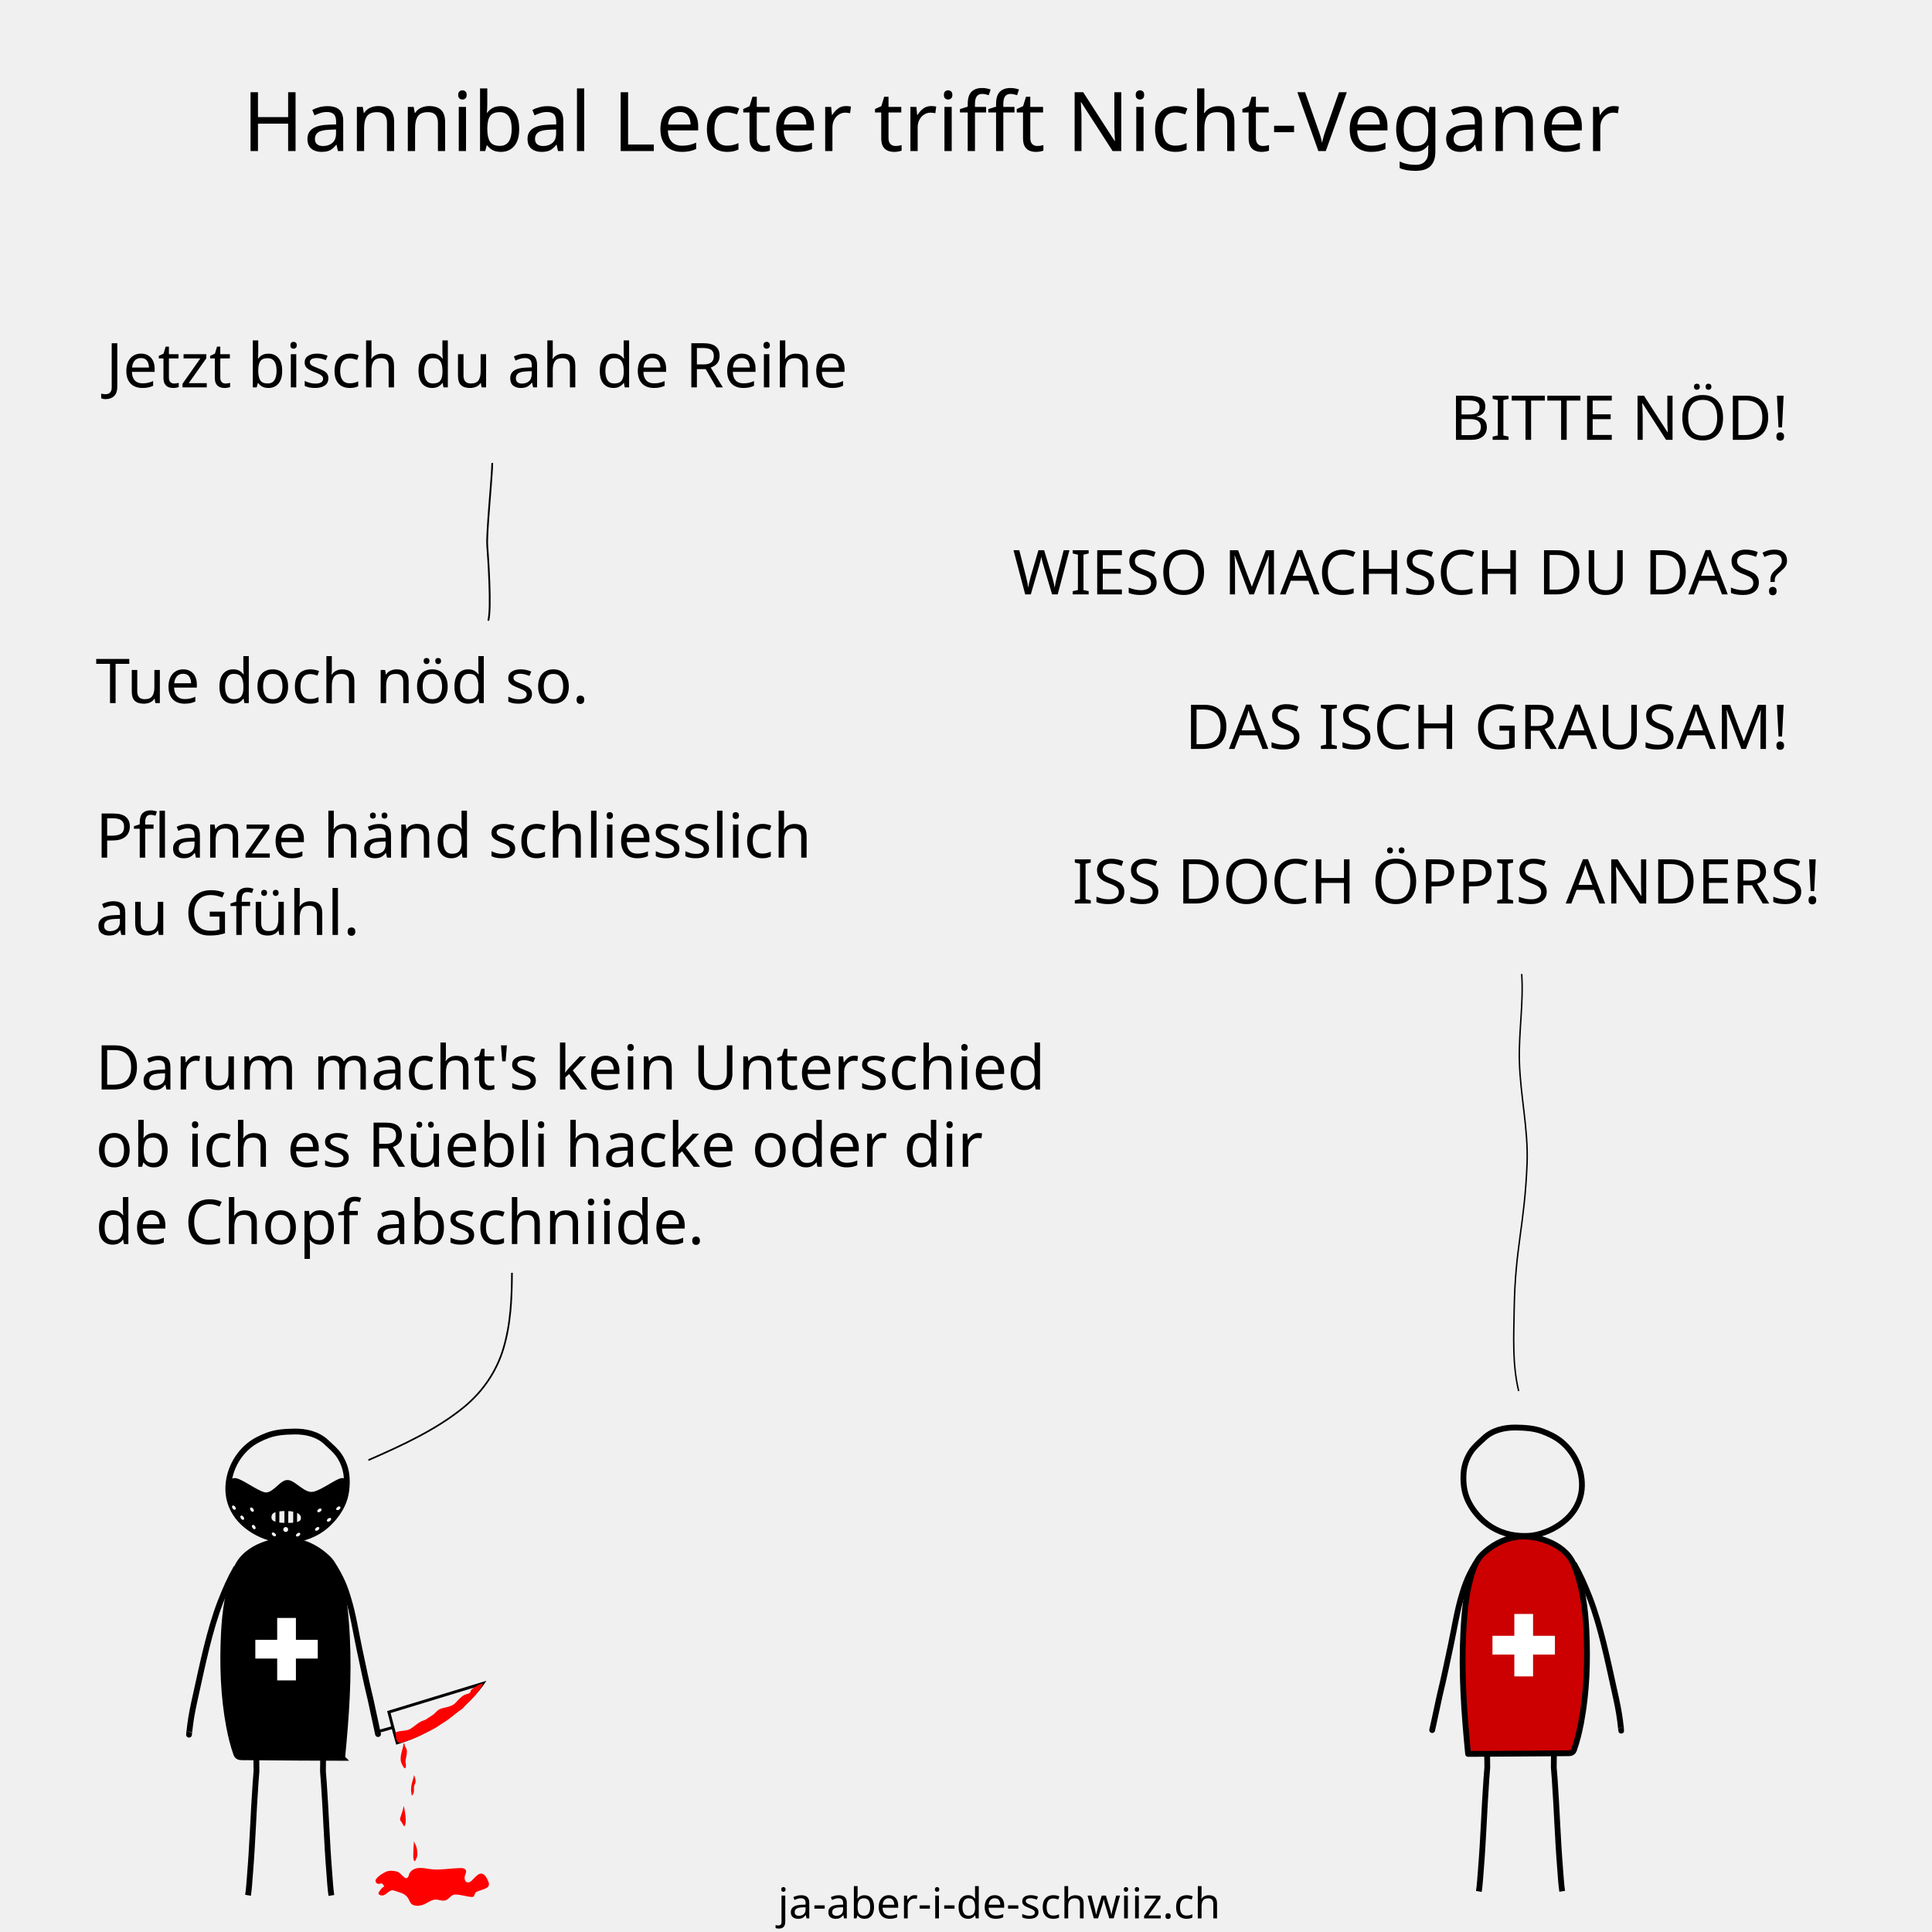
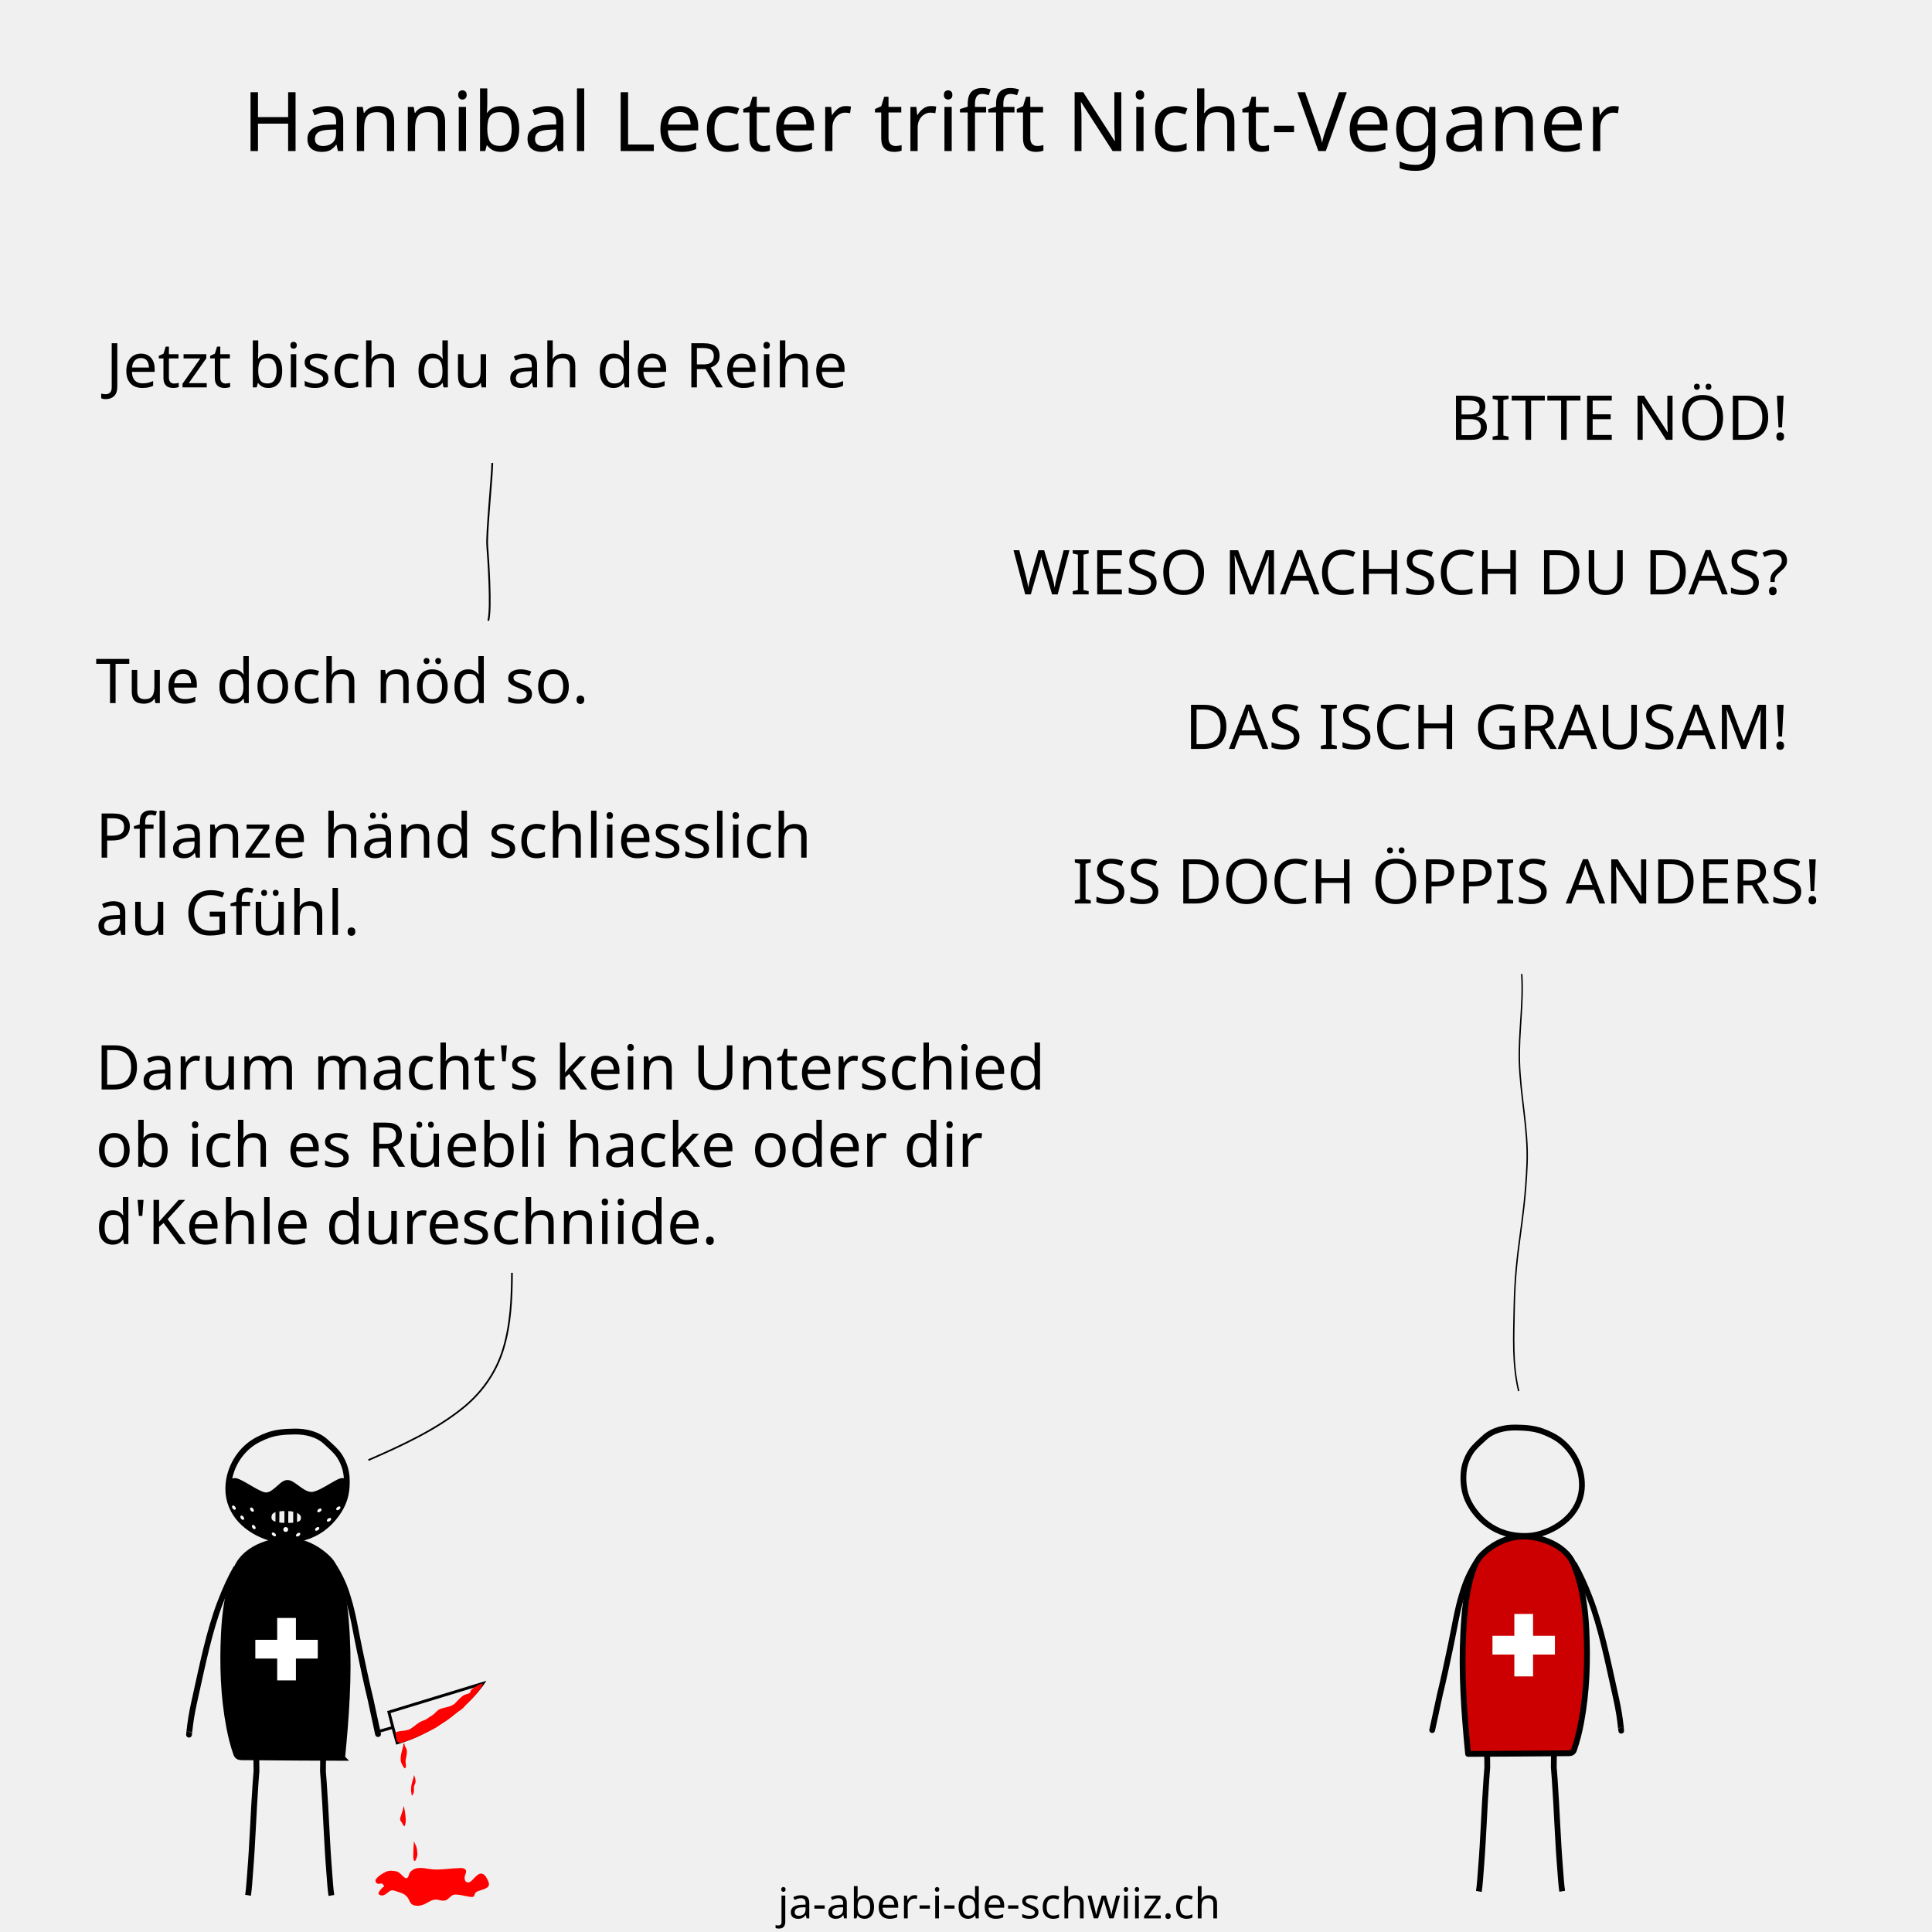
<svg xmlns="http://www.w3.org/2000/svg" width="1e3" height="1e3" version="1.1" viewBox="0 0 1e3 1e3" id="svg90">
  <defs id="defs94">
    </defs>
  <style id="style2">text {
    font-family:'MJ Handwriting';
    }</style>
  <text x="402.64" y="992.956" font-size="22px" style="" id="text4">ja-aber-i-de-schwiiz.ch</text>
  <g transform="translate(-114.22,505.3909)" id="g24">
    <g stroke="#000000" stroke-width="3" id="g20">
      <path d="m 266.56,235.57 c -4.601,0.072 -9.322,0.347 -13.651,1.946 -3.473,1.283 -6.865,2.905 -9.761,5.258 -7.249,5.891 -11.497,15.402 -10.66,24.778 0.532,5.956 3.554,11.535 7.973,15.533 4.34,3.928 9.74,6.66 15.405,7.97 2.842,0.657 5.796,0.714 8.696,0.551 6.747,-0.378 13.394,-2.919 18.5,-7.382 3.469,-3.032 6.385,-6.75 8.338,-10.918 2.038,-4.348 2.569,-9.278 2.257,-14.033 -0.256,-3.909 -1.56,-7.712 -3.7,-10.998 -1.845,-2.833 -4.5,-4.981 -6.957,-7.289 -4.372,-4.107 -10.598,-5.519 -16.442,-5.417 z" fill="none" id="path6" />
      <path d="m 291.32,404.5 c 2.051,-20.927 3.583,-41.997 2.461,-63.015 -0.564,-10.562 -1.449,-21.267 -4.773,-31.368 -1.074,-3.263 -2.539,-6.476 -5.046,-8.916 -4.619,-4.494 -10.554,-7.806 -16.91,-8.869 -5.706,-0.955 -11.635,0.028 -16.978,2.115 -5.64,2.203 -10.984,6.125 -13.379,11.887 -4.462,10.733 -6.031,22.425 -6.596,33.949 -0.787,16.048 -0.252,32.255 2.723,48.046 0.9,4.776 2.067,9.513 3.694,14.126 0.392,1.111 1.328,1.694 2.555,1.702 17.417,0.115 46.349,0.38 52.25,0.344 3.3e-4,0 -6e-4,-8e-4 -6e-4,-8e-4 z" fill="#00cc00" id="path8" style="fill:#000000;fill-opacity:1" />
      <g fill="none" id="g18">
        <path d="m 246.89,404.7 c 0.091,9.775 0.24,3.927 -0.391,12.763 -1.101,15.421 -1.549,30.884 -2.8,46.299 -0.247,3.044 -0.592,8.838 -1.094,11.85" id="path10" />
        <path d="m 236.58,305.95 c -3.223,5.62 -5.771,11.352 -8.245,17.734 -5.722,14.756 -9.396,33.026 -12.83,48.483 -1.109,4.992 -2.251,10.168 -2.865,15.238 -0.164,1.353 -0.919,7.929 -0.404,3.647" id="path12" />
        <path d="m 287.2,305.6 c 4.757,7.588 6.343,13.436 7.085,15.778 2.725,8.605 4.097,18.002 5.983,26.828 1.949,9.12 3.528,16.931 5.742,25.994 0.279,1.143 5.133,23.973 3.647,16.735" id="path14" />
        <path d="m 281.46,404.78 c -0.091,9.775 -0.24,3.927 0.391,12.763 1.101,15.421 1.549,30.884 2.8,46.299 0.247,3.044 0.592,8.838 1.094,11.85" id="path16" />
      </g>
      <g id="g114206" transform="translate(187.5519,-9.344861)">
        <path style="fill:none;stroke:#000000;stroke-width:1.494px;stroke-linecap:butt;stroke-linejoin:miter;stroke-opacity:1" d="m 123.411,399.921 6.215,-1.75 v 0" id="path107685" />
        <path style="fill:none;stroke:#000000;stroke-width:1.494px;stroke-linecap:butt;stroke-linejoin:miter;stroke-opacity:1" d="m 176.651,375.251 c 0,0 -14.402,21.58 -44.417,30.803 -1.867,-6.445 -4.282,-15.94 -4.282,-15.94 z" id="path107691" />
        <path style="fill:#ff0000;fill-opacity:1;stroke:none;stroke-width:1.494px;stroke-linecap:butt;stroke-linejoin:miter;stroke-opacity:1" d="m 131.26,400.758 c 2.458,-1.337 5.479,-0.517 7.921,-2.008 2.28,-1.392 4.126,-3.512 6.755,-4.3 1.454,-0.435 2.548,-1.523 3.842,-2.265 1.193,-0.684 2.149,-1.664 3.13,-2.627 1.322,-1.298 3.246,-1.537 4.965,-1.964 1.685,-0.419 3.399,-0.987 4.631,-2.305 1.38,-1.476 2.684,-3.064 4.519,-4.045 1.051,-0.562 2.907,-0.521 3.155,-1.693 0.22,-1.039 1.024,-1.508 1.905,-2.086 1.274,-0.836 2.592,-1.829 4.105,-2.04 0.886,-0.124 -0.101,1.239 -0.327,1.626 -2.022,3.462 -4.749,6.16 -7.707,9.005 -1.014,0.975 -1.818,2.229 -3.017,2.955 -3.032,1.837 -5.462,4.542 -8.556,6.303 -1.826,1.039 -3.383,2.448 -5.296,3.405 -1.894,0.948 -3.758,1.939 -5.686,2.834 -2.485,1.154 -4.893,2.52 -7.571,3.208 -1.68,0.432 -3.513,1.704 -5.117,1.008 -0.951,-0.413 -1.108,-1.684 -1.266,-2.6 -0.139,-0.801 -0.198,-1.617 -0.387,-2.409 z" id="path109566" />
        <path style="fill:#ff0000;fill-opacity:1;stroke:none;stroke-width:1px;stroke-linecap:butt;stroke-linejoin:miter;stroke-opacity:1" d="m 135.59,406.222 c -0.16,1.529 -0.644,2.996 -1.006,4.484 -0.366,1.504 -0.682,3.065 -0.475,4.619 0.086,0.645 0.321,1.256 0.612,1.836 0.323,0.643 0.663,1.287 1.126,1.846 0.137,0.166 0.415,0.335 0.6,0.116 0.374,-0.444 0.365,-1.061 0.335,-1.608 -0.04,-0.743 -0.289,-1.481 -0.195,-2.223 0.21,-1.656 0.788,-3.277 0.683,-4.964 -0.044,-0.712 -0.266,-1.413 -0.68,-2.002 -0.285,-0.405 -0.524,-0.879 -0.481,-1.39 0.029,-0.337 -0.274,-0.546 -0.519,-0.712 z" id="path110575" />
        <path style="fill:#ff0000;fill-opacity:1;stroke:none;stroke-width:1px;stroke-linecap:butt;stroke-linejoin:miter;stroke-opacity:1" d="m 140.966,422.715 c -0.253,1.834 -1.085,3.527 -1.346,5.361 -0.191,1.343 -0.291,2.732 9.6e-4,4.057 0.086,0.391 0.055,1.43 0.343,1.152 0.547,-0.528 0.833,-1.269 0.925,-2.016 0.11,-0.901 -0.063,-1.822 0.1,-2.715 0.132,-0.724 0.618,-1.322 0.728,-2.059 0.137,-0.918 -0.057,-1.846 -0.356,-2.713 -0.124,-0.359 -0.261,-0.712 -0.394,-1.067 z" id="path110579" />
        <path style="fill:#ff0000;fill-opacity:1;stroke:none;stroke-width:1.671px;stroke-linecap:butt;stroke-linejoin:miter;stroke-opacity:1" d="m 135.713,438.661 c -0.4,1.804 -0.979,3.561 -1.566,5.314 -0.179,0.535 -0.444,1.076 -0.391,1.651 0.055,0.59 0.438,1.073 0.79,1.52 0.514,0.651 1.216,2.666 1.581,1.921 0.275,-0.56 0.409,-1.18 0.494,-1.795 0.145,-1.048 0.041,-2.108 -0.062,-3.154 -0.18,-1.833 -0.477,-3.653 -0.847,-5.456 z" id="path110595" />
        <path style="fill:#ff0000;fill-opacity:1;stroke:none;stroke-width:1.318px;stroke-linecap:butt;stroke-linejoin:miter;stroke-opacity:1" d="m 141.004,455.883 c -0.232,2.625 -0.372,5.258 -0.426,7.891 -0.02,0.973 -0.068,1.985 0.262,2.906 0.074,0.206 0.148,0.55 0.399,0.538 0.262,-0.012 0.426,-0.261 0.545,-0.464 0.403,-0.684 0.645,-1.45 0.844,-2.216 0.117,-0.449 0.072,-0.917 0.049,-1.374 -0.062,-1.211 -0.205,-2.432 -0.594,-3.586 -0.272,-0.806 -0.806,-1.498 -1.039,-2.318 -0.127,-0.447 -0.132,-0.923 -0.04,-1.378 z" id="path110599" />
        <path style="fill:#ff0000;fill-opacity:1;stroke:none;stroke-width:1px;stroke-linecap:butt;stroke-linejoin:miter;stroke-opacity:1" d="m 125.566,480.395 c -1.245,0.567 -2.061,1.799 -2.791,2.924 -0.755,1.163 0.766,1.786 1.746,1.732 2.17,-0.119 3.638,-3.106 5.653,-2.648 1.263,0.287 2.545,0.838 3.822,1.218 1.353,0.403 2.57,1.135 3.497,2.27 1.1,1.346 1.329,3.511 3.146,4.135 1.725,0.592 3.621,0.408 5.321,-0.293 1.86,-0.767 3.499,-2.148 5.487,-2.507 2.111,-0.381 4.316,1.199 6.326,0.129 1.557,-0.829 2.569,-2.782 4.486,-2.792 2.915,-0.016 5.658,1.063 8.588,1.258 1.887,0.126 1.018,-1.913 2.501,-2.656 1.857,-0.931 4.082,-1.109 5.733,-2.431 1.063,-0.851 0.632,-2.366 0.156,-3.378 -0.665,-1.416 -1.469,-3.219 -3.095,-3.571 -1.566,-0.339 -2.756,1.049 -3.787,2.007 -1.032,0.959 -1.974,2.505 -3.504,2.496 -1.294,-0.007 -1.781,-1.385 -1.712,-2.559 0.081,-1.37 1.417,-3.08 0.426,-4.1 -1.013,-1.042 -2.788,-0.745 -4.135,-0.704 -4.273,0.132 -8.494,0.951 -12.811,0.608 -2.849,-0.226 -5.788,-1.18 -8.566,-0.487 -1.719,0.428 -3.378,1.663 -3.764,3.446 -0.23,1.063 -1.011,2.235 -2.297,1.235 -1.386,-1.079 -2.501,-2.8 -4.231,-3.168 -1.856,-0.395 -3.956,-0.504 -5.65,0.364 -1.778,0.912 -3.566,1.999 -4.783,3.649 -0.963,1.304 0.477,2.897 1.963,2.38 1.395,-0.486 1.708,0.465 2.274,1.443 z" id="path112252" />
      </g>
      <path id="path10931" style="fill:#000000;fill-opacity:1;stroke:#000000" d="m 234.901,261.381 c -2.167,2.016 1.62,14.432 6.625,19.328 5.005,4.897 13.718,8.272 20.419,8.487 6.701,0.214 14.597,-2.286 20.138,-7.054 5.541,-4.768 11.405,-19.65 9.901,-20.875 -1.503,-1.224 -9.979,5.807 -15.348,6.946 -5.369,1.139 -10.439,-6.1 -13.662,-6.058 -3.222,0.043 -7.045,7.561 -12.221,6.294 -4.852,-1.188 -14.065,-8.731 -15.852,-7.069 z m 36.582,18.772 c 0.024,3.611 -3.437,4.295 -9.375,4.208 -4.206,-0.061 -8.932,-0.552 -8.864,-4.38 0.064,-3.586 2.798,-4.851 9.473,-4.77 5.948,0.073 8.748,2.281 8.766,4.942 z" />
      <path style="fill:#000000;fill-opacity:1;stroke:#000000;stroke-width:2;stroke-dasharray:none" d="m 257.828,276.64 c -0.015,2.142 -0.03,4.283 -0.046,6.424" id="path10952" />
      <path style="fill:#000000;fill-opacity:1;stroke:#000000;stroke-width:2;stroke-dasharray:none" d="m 262.453,276.571 c 0,0 -0.046,6.424 -0.046,6.424" id="path10952-8" />
      <path style="fill:#000000;fill-opacity:1;stroke:#000000;stroke-width:2;stroke-dasharray:none" d="m 267.009,276.571 c -0.015,2.142 -0.03,4.283 -0.046,6.424" id="path10952-4" />
      <circle style="fill:#ffffff;fill-opacity:1;stroke:#000000;stroke-width:0;stroke-dasharray:none" id="path13240" cx="262.107" cy="286.275" r="1.256" />
      <ellipse style="fill:#ffffff;fill-opacity:1;stroke:#000000;stroke-width:0;stroke-dasharray:none" id="path13240-0-1" cx="30.726" cy="374.952" rx="0.773" ry="1.256" transform="rotate(-36.06382)" />
      <ellipse style="fill:#ffffff;fill-opacity:1;stroke:#000000;stroke-width:0;stroke-dasharray:none" id="path13240-0-1-4" cx="28.753" cy="367.537" rx="0.773" ry="1.256" transform="rotate(-36.06382)" />
      <ellipse style="fill:#ffffff;fill-opacity:1;stroke:#000000;stroke-width:0;stroke-dasharray:none" id="path13240-0-1-4-9" cx="35.281" cy="367.11" rx="0.773" ry="1.256" transform="rotate(-36.06382)" />
      <ellipse style="fill:#ffffff;fill-opacity:1;stroke:#000000;stroke-width:0;stroke-dasharray:none" id="path13240-0-1-4-07" cx="387.981" cy="-63.284" rx="0.773" ry="1.256" transform="rotate(53.93618)" />
      <ellipse style="fill:#ffffff;fill-opacity:1;stroke:#000000;stroke-width:0;stroke-dasharray:none" id="path13240-0-1-4-2" cx="28.336" cy="360.776" rx="0.773" ry="1.256" transform="rotate(-36.06382)" />
      <ellipse style="fill:#ffffff;fill-opacity:1;stroke:#000000;stroke-width:0;stroke-dasharray:none" id="path13240-0-1-2" cx="-392.874" cy="71.836" rx="0.773" ry="1.256" transform="rotate(-126.0638)" />
      <ellipse style="fill:#ffffff;fill-opacity:1;stroke:#000000;stroke-width:0;stroke-dasharray:none" id="path13240-0-1-4-0" cx="-394.847" cy="64.421" rx="0.773" ry="1.256" transform="rotate(-126.0638)" />
      <ellipse style="fill:#ffffff;fill-opacity:1;stroke:#000000;stroke-width:0;stroke-dasharray:none" id="path13240-0-1-4-2-5" cx="-395.046" cy="56.704" rx="0.773" ry="1.256" transform="rotate(-126.0638)" />
      <ellipse style="fill:#ffffff;fill-opacity:1;stroke:#000000;stroke-width:0;stroke-dasharray:none" id="path13240-0-1-4-2-5-4" cx="-391.651" cy="46.981" rx="0.773" ry="1.256" transform="rotate(-126.0638)" />
      <ellipse style="fill:#ffffff;fill-opacity:1;stroke:#000000;stroke-width:0;stroke-dasharray:none" id="path13240-0-1-4-2-5-5" cx="-63.783" cy="380.611" rx="0.773" ry="1.256" transform="rotate(-51.06382)" />
    </g>
    <path class="nostroke" d="m 257.69,332.06 h 9.696 v 11.312 h 11.312 v 9.696 h -11.312 v 11.312 H 257.69 v -11.312 h -11.312 v -9.696 h 11.312 z" fill="#ffffff" id="path22" />
  </g>
  <g transform="matrix(-1,0,0,1,1051.2,503.3209)" id="g44">
    <g stroke="#000000" stroke-width="3" id="g40">
      <path d="m 266.56,235.57 c -4.601,0.072 -9.322,0.347 -13.651,1.946 -3.473,1.283 -6.865,2.905 -9.761,5.258 -7.249,5.891 -11.497,15.402 -10.66,24.778 0.532,5.956 3.554,11.535 7.973,15.533 4.34,3.928 9.74,6.66 15.405,7.97 2.842,0.657 5.796,0.714 8.696,0.551 6.747,-0.378 13.394,-2.919 18.5,-7.382 3.469,-3.032 6.385,-6.75 8.338,-10.918 2.038,-4.348 2.569,-9.278 2.257,-14.033 -0.256,-3.909 -1.56,-7.712 -3.7,-10.998 -1.845,-2.833 -4.5,-4.981 -6.957,-7.289 -4.372,-4.107 -10.598,-5.519 -16.442,-5.417 z" fill="none" id="path26" />
      <path d="m 291.32,404.5 c 2.051,-20.927 3.583,-41.997 2.461,-63.015 -0.564,-10.562 -1.449,-21.267 -4.773,-31.368 -1.074,-3.263 -2.539,-6.476 -5.046,-8.916 -4.619,-4.494 -10.554,-7.806 -16.91,-8.869 -5.706,-0.955 -11.635,0.028 -16.978,2.115 -5.64,2.203 -10.984,6.125 -13.379,11.887 -4.462,10.733 -6.031,22.425 -6.596,33.949 -0.787,16.048 -0.252,32.255 2.723,48.046 0.9,4.776 2.067,9.513 3.694,14.126 0.392,1.111 1.328,1.694 2.555,1.702 17.417,0.115 46.349,0.38 52.25,0.344 3.3e-4,0 -6e-4,-8e-4 -6e-4,-8e-4 z" fill="#cc0000" id="path28" />
      <g fill="none" id="g38">
        <path d="m 246.89,404.7 c 0.091,9.775 0.24,3.927 -0.391,12.763 -1.101,15.421 -1.549,30.884 -2.8,46.299 -0.247,3.044 -0.592,8.838 -1.094,11.85" id="path30" />
        <path d="m 236.58,305.95 c -3.223,5.62 -5.771,11.352 -8.245,17.734 -5.722,14.756 -9.396,33.026 -12.83,48.483 -1.109,4.992 -2.251,10.168 -2.865,15.238 -0.164,1.353 -0.919,7.929 -0.404,3.647" id="path32" />
        <path d="m 287.2,305.6 c 4.757,7.588 6.343,13.436 7.085,15.778 2.725,8.605 4.097,18.002 5.983,26.828 1.949,9.12 3.528,16.931 5.742,25.994 0.279,1.143 5.133,23.973 3.647,16.735" id="path34" />
        <path d="m 281.46,404.78 c -0.091,9.775 -0.24,3.927 0.391,12.763 1.101,15.421 1.549,30.884 2.8,46.299 0.247,3.044 0.592,8.838 1.094,11.85" id="path36" />
      </g>
    </g>
    <path class="nostroke" d="m 257.69,332.06 h 9.696 v 11.312 h 11.312 v 9.696 h -11.312 v 11.312 H 257.69 v -11.312 h -11.312 v -9.696 h 11.312 z" fill="#ffffff" id="path42" />
  </g>
  <text x="967.371" y="227.654" font-size="32px" text-anchor="end" xml:space="preserve" id="text52" style="text-align:end;text-anchor:end">
    <tspan x="967.371" y="227.654" style="text-align:end;text-anchor:end" id="tspan1050">BITTE NÖD!</tspan>
    <tspan x="967.371" y="267.654" style="text-align:end;text-anchor:end" id="tspan4429" />
    <tspan x="967.371" y="307.654" style="text-align:end;text-anchor:end" id="tspan4431">WIESO MACHSCH DU DAS?</tspan>
    <tspan x="967.371" y="347.654" style="text-align:end;text-anchor:end" id="tspan4435" />
    <tspan x="967.371" y="387.654" style="text-align:end;text-anchor:end" id="tspan4439">DAS ISCH GRAUSAM!</tspan>
    <tspan x="967.371" y="427.654" style="text-align:end;text-anchor:end" id="tspan6755" />
    <tspan x="967.371" y="467.654" style="text-align:end;text-anchor:end" id="tspan21929">ISS DOCH ÖPPIS ANDERS!</tspan>
  </text>
  <g fill="none" stroke="#000000" stroke-width="1px" id="g88" transform="translate(0,13.40206)">
    <path d="m 190.686,742.348 c 17.7,-7.708 35.438,-15.959 49.355,-27.356 10.322,-8.453 17.082,-19.067 20.449,-30.179 3.912,-12.909 4.432,-26.233 4.5,-39.415" id="path84" style="stroke-width:0.864px" />
    <path d="m 787.632,490.734 c 1.023,15.026 -1.589,30.036 -1.204,45.055 0.455,17.761 4.7,35.434 3.974,53.223 -1.33,32.595 -6.118,42.62 -6.663,75.226 -0.234,14.027 -1.025,28.433 2.332,42.378" id="path86" style="stroke-width:0.733px" />
    <path d="m 252.735,307.871 c 1.76,-6.313 -0.041,-32.427 -0.542,-38.872 -0.484,-6.226 2.591,-36.517 2.604,-42.765" id="path82-3" style="stroke-width:0.905px" />
  </g>
  <text x="54.882" y="200.5" xml:space="preserve" id="text80-8">
    <tspan x="54.882" y="200.5" font-size="32px" id="tspan78-7">Jetzt bisch du ah de Reihe</tspan>
  </text>
  <text x="792.8" y="78.192" xml:space="preserve" id="text80-8-8" style="font-size:42.667px;font-family:'MJ Handwriting'">
    <tspan x="498.688" y="78.192" font-size="32px" id="tspan78-7-7" style="font-size:42.667px;text-align:center;text-anchor:middle">Hannibal Lecter trifft Nicht-Veganer</tspan>
  </text>
  <text xml:space="preserve" style="font-size:32px" x="49.485" y="363.918" id="text900">
    <tspan x="49.485" y="363.918" id="tspan955">Tue doch nöd so.</tspan>
    <tspan x="49.485" y="403.918" id="tspan6023" />
    <tspan x="49.485" y="443.918" id="tspan6025">Pflanze händ schliesslich</tspan>
    <tspan x="49.485" y="483.918" id="tspan6027">au Gfühl.</tspan>
    <tspan x="49.485" y="523.918" id="tspan6814" />
    <tspan x="49.485" y="563.918" id="tspan6816">Darum macht's kein Unterschied</tspan>
    <tspan x="49.485" y="603.918" id="tspan6818">ob ich es Rüebli hacke oder dir</tspan>
-     <tspan x="49.485" y="643.918" id="tspan6820">de Chopf abschniide.</tspan>
+     <tspan x="49.485" y="643.918" id="tspan6820">d'Kehle dureschniide.</tspan>
  </text>
</svg>
